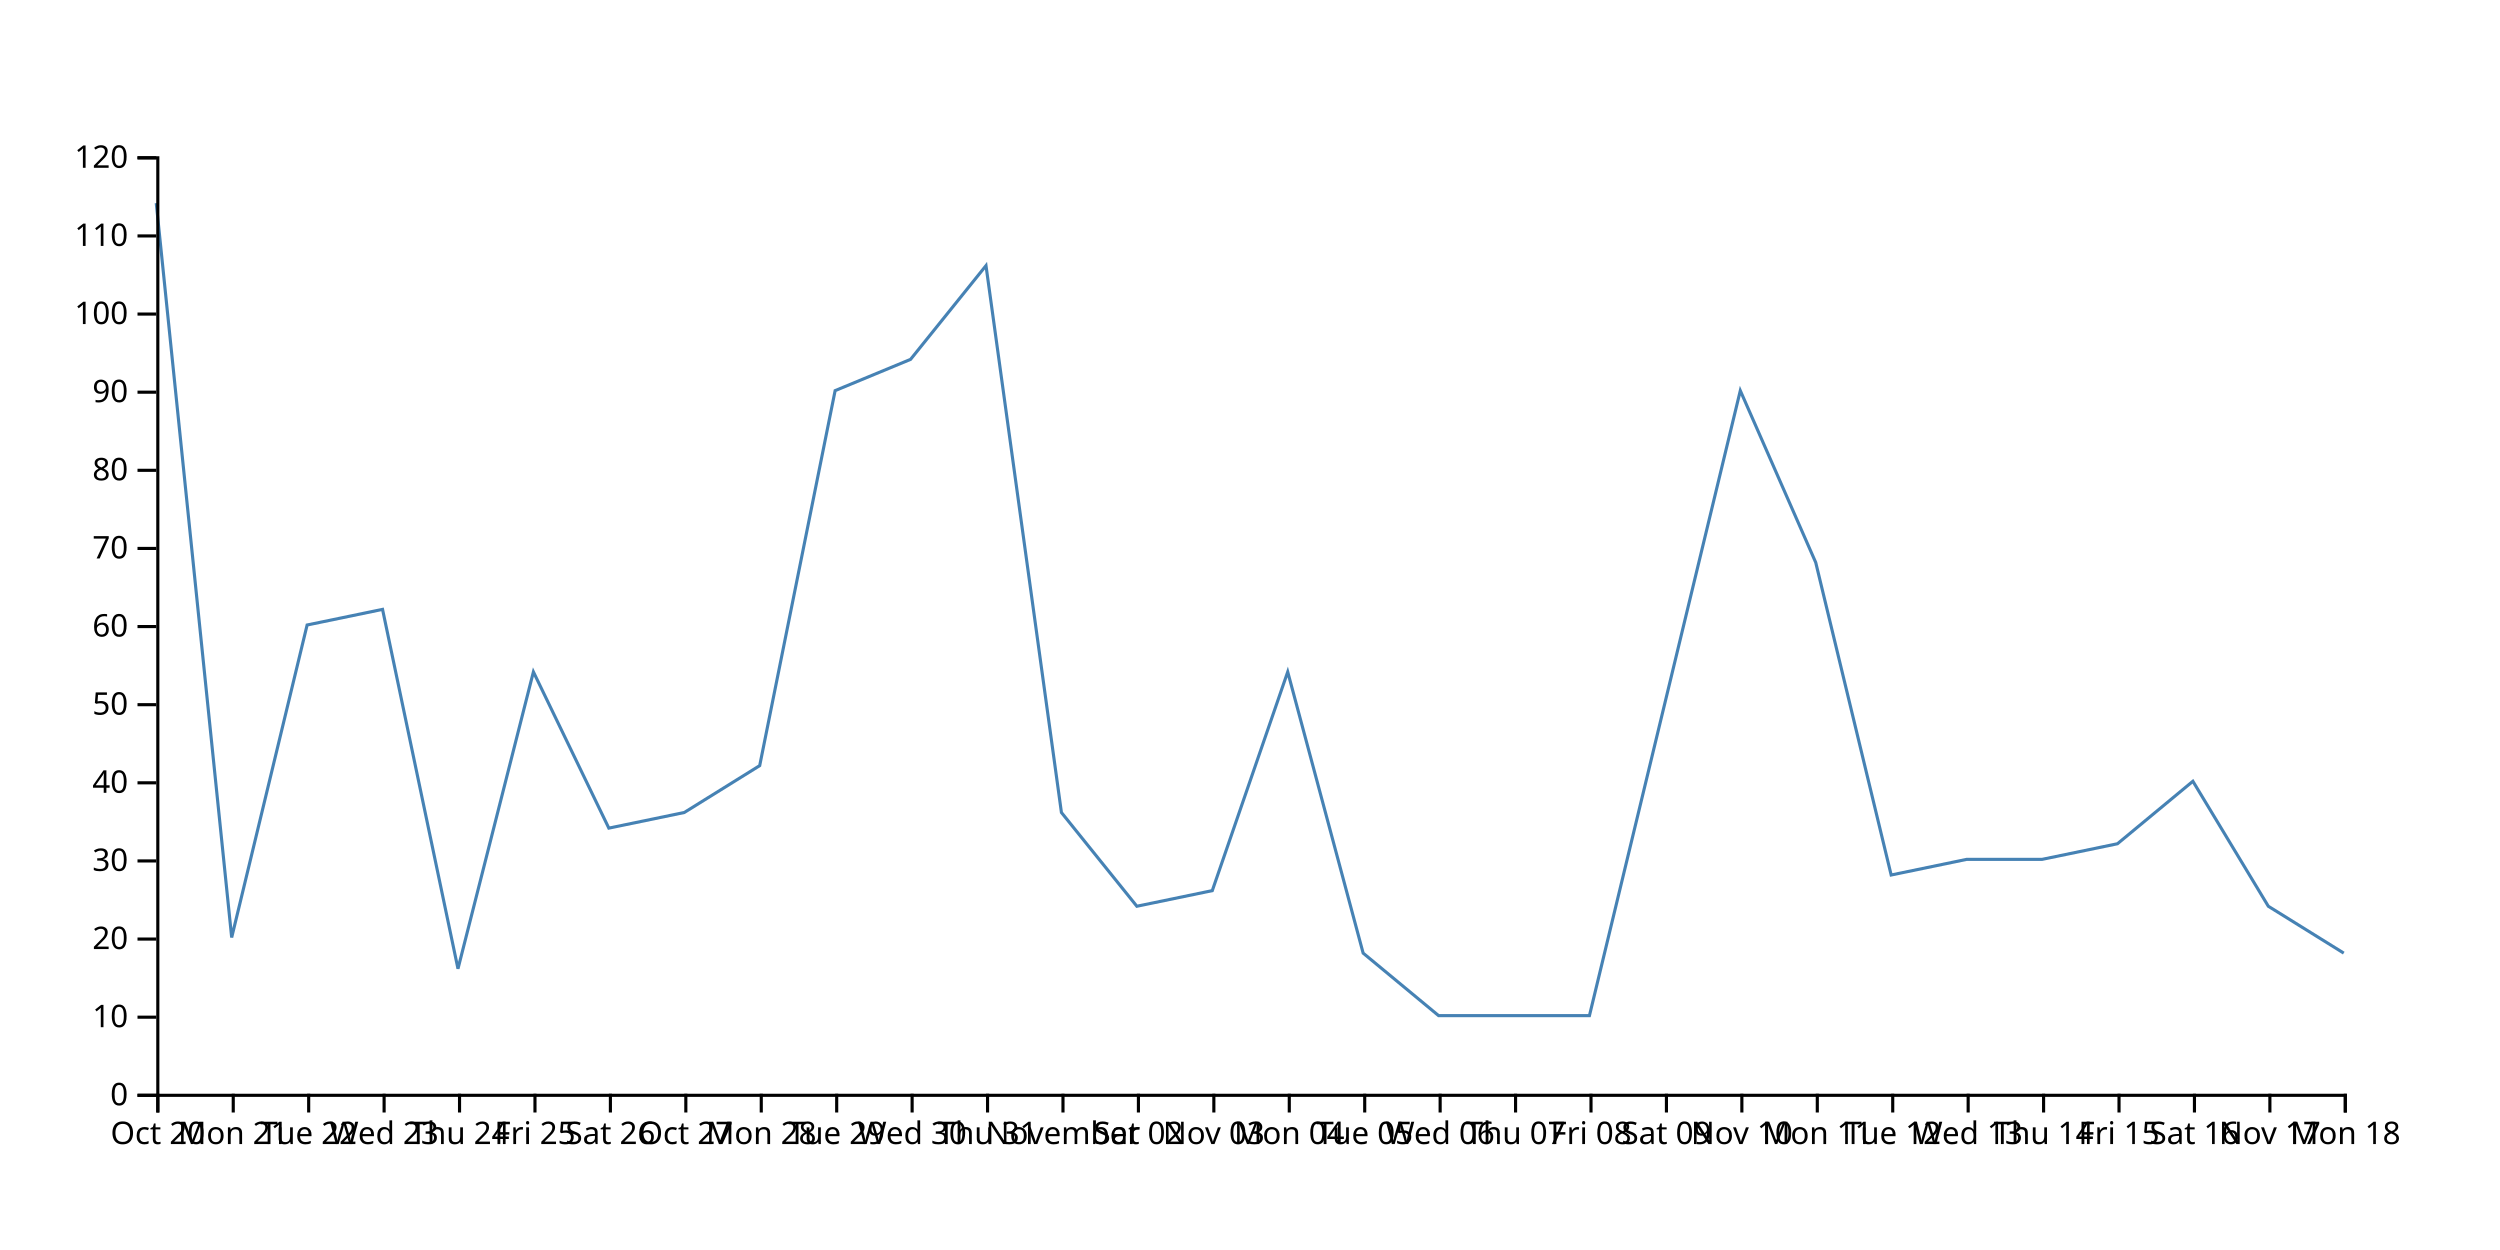
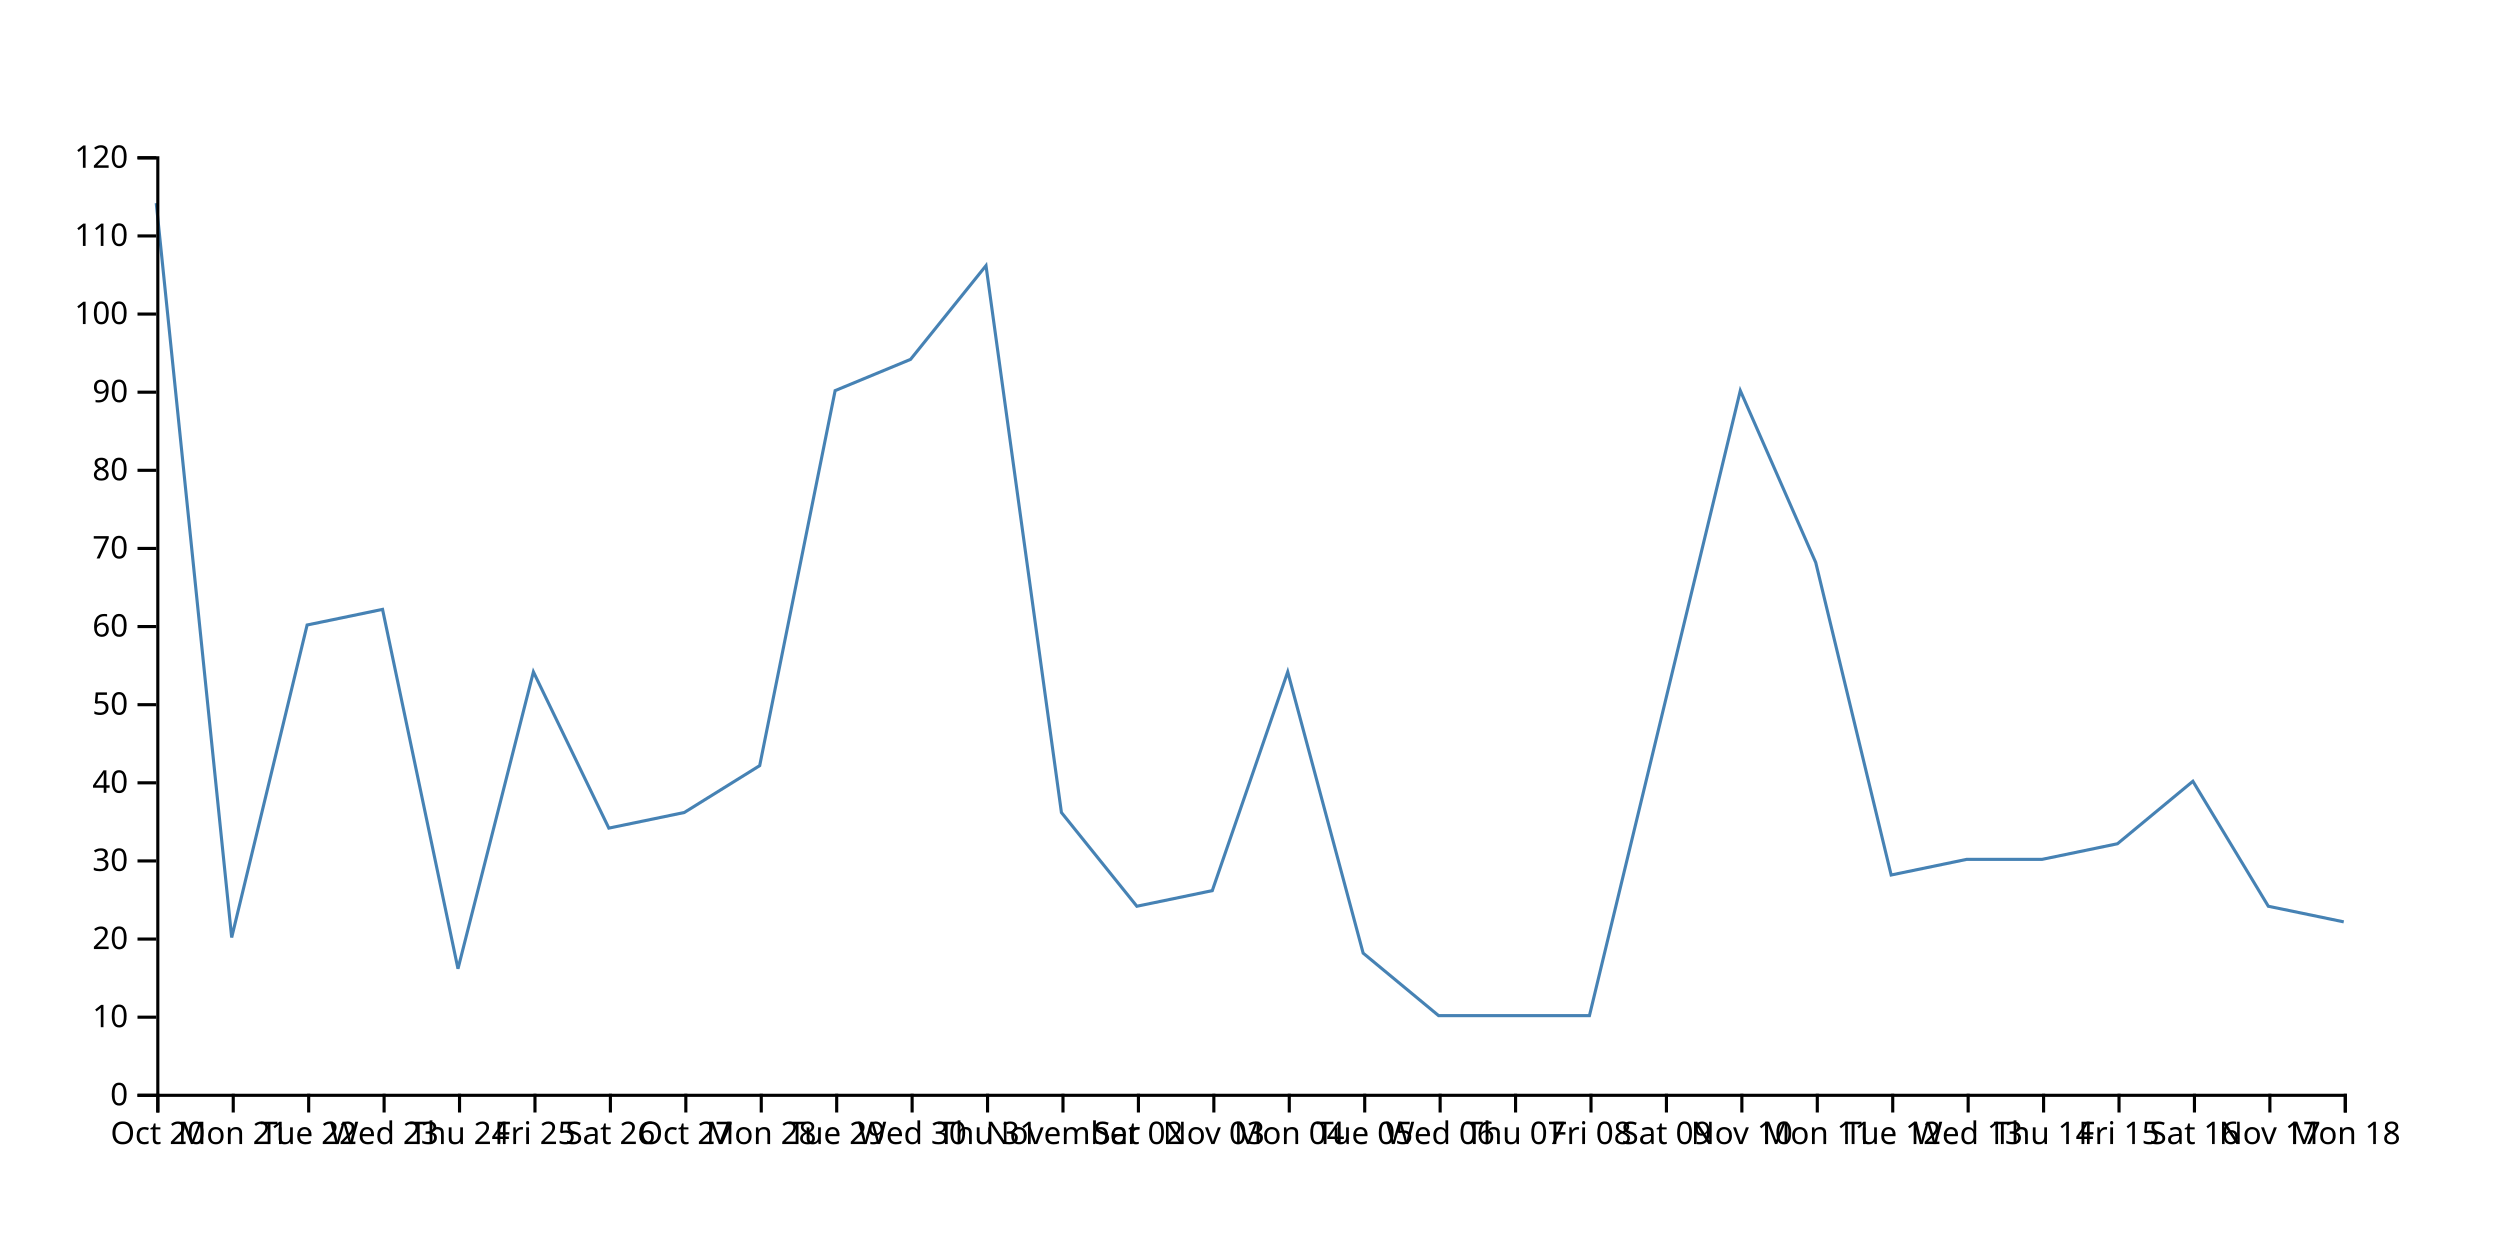
<svg xmlns="http://www.w3.org/2000/svg" width="800" height="400">
-   <path d="M750,305L725.862,290L701.724,250L677.586,270L653.448,275L629.31,275L605.172,280L581.034,180L556.897,125L532.759,225L508.621,325L484.483,325L460.345,325L436.207,305L412.069,215L387.931,285L363.793,290L339.655,260L315.517,85L291.379,115L267.241,125L243.103,245L218.966,260L194.828,265L170.69,215L146.552,310L122.414,195L98.276,200L74.138,300L50,65" fill="none" stroke="steelblue" />
+   <path d="M750,295L725.862,290L701.724,250L677.586,270L653.448,275L629.31,275L605.172,280L581.034,180L556.897,125L532.759,225L508.621,325L484.483,325L460.345,325L436.207,305L412.069,215L387.931,285L363.793,290L339.655,260L315.517,85L291.379,115L267.241,125L243.103,245L218.966,260L194.828,265L170.69,215L146.552,310L122.414,195L98.276,200L74.138,300L50,65" fill="none" stroke="steelblue" />
  <g transform="translate(0,350)" fill="none" font-size="10" font-family="sans-serif" text-anchor="middle">
    <path class="domain" stroke="currentColor" d="M50.5,6V0.5H750.5V6" />
    <g class="tick" opacity="1" transform="translate(50.5,0)">
      <line stroke="currentColor" y2="6" />
      <text fill="currentColor" y="9" dy="0.71em">Oct 20</text>
    </g>
    <g class="tick" opacity="1" transform="translate(74.63793,0)">
      <line stroke="currentColor" y2="6" />
      <text fill="currentColor" y="9" dy="0.71em">Mon 21</text>
    </g>
    <g class="tick" opacity="1" transform="translate(98.77586,0)">
      <line stroke="currentColor" y2="6" />
      <text fill="currentColor" y="9" dy="0.71em">Tue 22</text>
    </g>
    <g class="tick" opacity="1" transform="translate(122.9138,0)">
      <line stroke="currentColor" y2="6" />
      <text fill="currentColor" y="9" dy="0.71em">Wed 23</text>
    </g>
    <g class="tick" opacity="1" transform="translate(147.0517,0)">
      <line stroke="currentColor" y2="6" />
      <text fill="currentColor" y="9" dy="0.71em">Thu 24</text>
    </g>
    <g class="tick" opacity="1" transform="translate(171.1897,0)">
      <line stroke="currentColor" y2="6" />
      <text fill="currentColor" y="9" dy="0.71em">Fri 25</text>
    </g>
    <g class="tick" opacity="1" transform="translate(195.3276,0)">
      <line stroke="currentColor" y2="6" />
      <text fill="currentColor" y="9" dy="0.71em">Sat 26</text>
    </g>
    <g class="tick" opacity="1" transform="translate(219.4655,0)">
      <line stroke="currentColor" y2="6" />
      <text fill="currentColor" y="9" dy="0.71em">Oct 27</text>
    </g>
    <g class="tick" opacity="1" transform="translate(243.6034,0)">
      <line stroke="currentColor" y2="6" />
      <text fill="currentColor" y="9" dy="0.71em">Mon 28</text>
    </g>
    <g class="tick" opacity="1" transform="translate(267.7414,0)">
      <line stroke="currentColor" y2="6" />
      <text fill="currentColor" y="9" dy="0.71em">Tue 29</text>
    </g>
    <g class="tick" opacity="1" transform="translate(291.8793,0)">
      <line stroke="currentColor" y2="6" />
      <text fill="currentColor" y="9" dy="0.71em">Wed 30</text>
    </g>
    <g class="tick" opacity="1" transform="translate(316.0172,0)">
      <line stroke="currentColor" y2="6" />
      <text fill="currentColor" y="9" dy="0.71em">Thu 31</text>
    </g>
    <g class="tick" opacity="1" transform="translate(340.1552,0)">
      <line stroke="currentColor" y2="6" />
      <text fill="currentColor" y="9" dy="0.71em">November</text>
    </g>
    <g class="tick" opacity="1" transform="translate(364.2931,0)">
      <line stroke="currentColor" y2="6" />
      <text fill="currentColor" y="9" dy="0.71em">Sat 02</text>
    </g>
    <g class="tick" opacity="1" transform="translate(388.431,0)">
      <line stroke="currentColor" y2="6" />
      <text fill="currentColor" y="9" dy="0.71em">Nov 03</text>
    </g>
    <g class="tick" opacity="1" transform="translate(412.569,0)">
      <line stroke="currentColor" y2="6" />
      <text fill="currentColor" y="9" dy="0.71em">Mon 04</text>
    </g>
    <g class="tick" opacity="1" transform="translate(436.7069,0)">
      <line stroke="currentColor" y2="6" />
      <text fill="currentColor" y="9" dy="0.71em">Tue 05</text>
    </g>
    <g class="tick" opacity="1" transform="translate(460.8448,0)">
      <line stroke="currentColor" y2="6" />
      <text fill="currentColor" y="9" dy="0.71em">Wed 06</text>
    </g>
    <g class="tick" opacity="1" transform="translate(484.9828,0)">
      <line stroke="currentColor" y2="6" />
      <text fill="currentColor" y="9" dy="0.71em">Thu 07</text>
    </g>
    <g class="tick" opacity="1" transform="translate(509.1207,0)">
      <line stroke="currentColor" y2="6" />
      <text fill="currentColor" y="9" dy="0.71em">Fri 08</text>
    </g>
    <g class="tick" opacity="1" transform="translate(533.2586,0)">
      <line stroke="currentColor" y2="6" />
      <text fill="currentColor" y="9" dy="0.71em">Sat 09</text>
    </g>
    <g class="tick" opacity="1" transform="translate(557.3966,0)">
      <line stroke="currentColor" y2="6" />
      <text fill="currentColor" y="9" dy="0.71em">Nov 10</text>
    </g>
    <g class="tick" opacity="1" transform="translate(581.5345,0)">
      <line stroke="currentColor" y2="6" />
      <text fill="currentColor" y="9" dy="0.71em">Mon 11</text>
    </g>
    <g class="tick" opacity="1" transform="translate(605.6724,0)">
      <line stroke="currentColor" y2="6" />
      <text fill="currentColor" y="9" dy="0.71em">Tue 12</text>
    </g>
    <g class="tick" opacity="1" transform="translate(629.8103,0)">
      <line stroke="currentColor" y2="6" />
      <text fill="currentColor" y="9" dy="0.71em">Wed 13</text>
    </g>
    <g class="tick" opacity="1" transform="translate(653.9483,0)">
      <line stroke="currentColor" y2="6" />
      <text fill="currentColor" y="9" dy="0.71em">Thu 14</text>
    </g>
    <g class="tick" opacity="1" transform="translate(678.0862,0)">
      <line stroke="currentColor" y2="6" />
      <text fill="currentColor" y="9" dy="0.71em">Fri 15</text>
    </g>
    <g class="tick" opacity="1" transform="translate(702.2241,0)">
      <line stroke="currentColor" y2="6" />
      <text fill="currentColor" y="9" dy="0.71em">Sat 16</text>
    </g>
    <g class="tick" opacity="1" transform="translate(726.3621,0)">
      <line stroke="currentColor" y2="6" />
      <text fill="currentColor" y="9" dy="0.71em">Nov 17</text>
    </g>
    <g class="tick" opacity="1" transform="translate(750.5,0)">
      <line stroke="currentColor" y2="6" />
      <text fill="currentColor" y="9" dy="0.71em">Mon 18</text>
    </g>
  </g>
  <g transform="translate(50,0)" fill="none" font-size="10" font-family="sans-serif" text-anchor="end">
    <path class="domain" stroke="currentColor" d="M-6,350.5H0.5V50.5H-6" />
    <g class="tick" opacity="1" transform="translate(0,350.5)">
      <line stroke="currentColor" x2="-6" />
      <text fill="currentColor" x="-9" dy="0.32em">0</text>
    </g>
    <g class="tick" opacity="1" transform="translate(0,325.5)">
      <line stroke="currentColor" x2="-6" />
      <text fill="currentColor" x="-9" dy="0.32em">10</text>
    </g>
    <g class="tick" opacity="1" transform="translate(0,300.5)">
      <line stroke="currentColor" x2="-6" />
      <text fill="currentColor" x="-9" dy="0.32em">20</text>
    </g>
    <g class="tick" opacity="1" transform="translate(0,275.5)">
      <line stroke="currentColor" x2="-6" />
      <text fill="currentColor" x="-9" dy="0.32em">30</text>
    </g>
    <g class="tick" opacity="1" transform="translate(0,250.5)">
      <line stroke="currentColor" x2="-6" />
      <text fill="currentColor" x="-9" dy="0.32em">40</text>
    </g>
    <g class="tick" opacity="1" transform="translate(0,225.5)">
      <line stroke="currentColor" x2="-6" />
      <text fill="currentColor" x="-9" dy="0.32em">50</text>
    </g>
    <g class="tick" opacity="1" transform="translate(0,200.5)">
      <line stroke="currentColor" x2="-6" />
      <text fill="currentColor" x="-9" dy="0.32em">60</text>
    </g>
    <g class="tick" opacity="1" transform="translate(0,175.5)">
      <line stroke="currentColor" x2="-6" />
      <text fill="currentColor" x="-9" dy="0.32em">70</text>
    </g>
    <g class="tick" opacity="1" transform="translate(0,150.5)">
      <line stroke="currentColor" x2="-6" />
      <text fill="currentColor" x="-9" dy="0.32em">80</text>
    </g>
    <g class="tick" opacity="1" transform="translate(0,125.5)">
      <line stroke="currentColor" x2="-6" />
      <text fill="currentColor" x="-9" dy="0.32em">90</text>
    </g>
    <g class="tick" opacity="1" transform="translate(0,100.5)">
      <line stroke="currentColor" x2="-6" />
      <text fill="currentColor" x="-9" dy="0.32em">100</text>
    </g>
    <g class="tick" opacity="1" transform="translate(0,75.5)">
      <line stroke="currentColor" x2="-6" />
      <text fill="currentColor" x="-9" dy="0.32em">110</text>
    </g>
    <g class="tick" opacity="1" transform="translate(0,50.5)">
      <line stroke="currentColor" x2="-6" />
      <text fill="currentColor" x="-9" dy="0.32em">120</text>
    </g>
  </g>
</svg>
